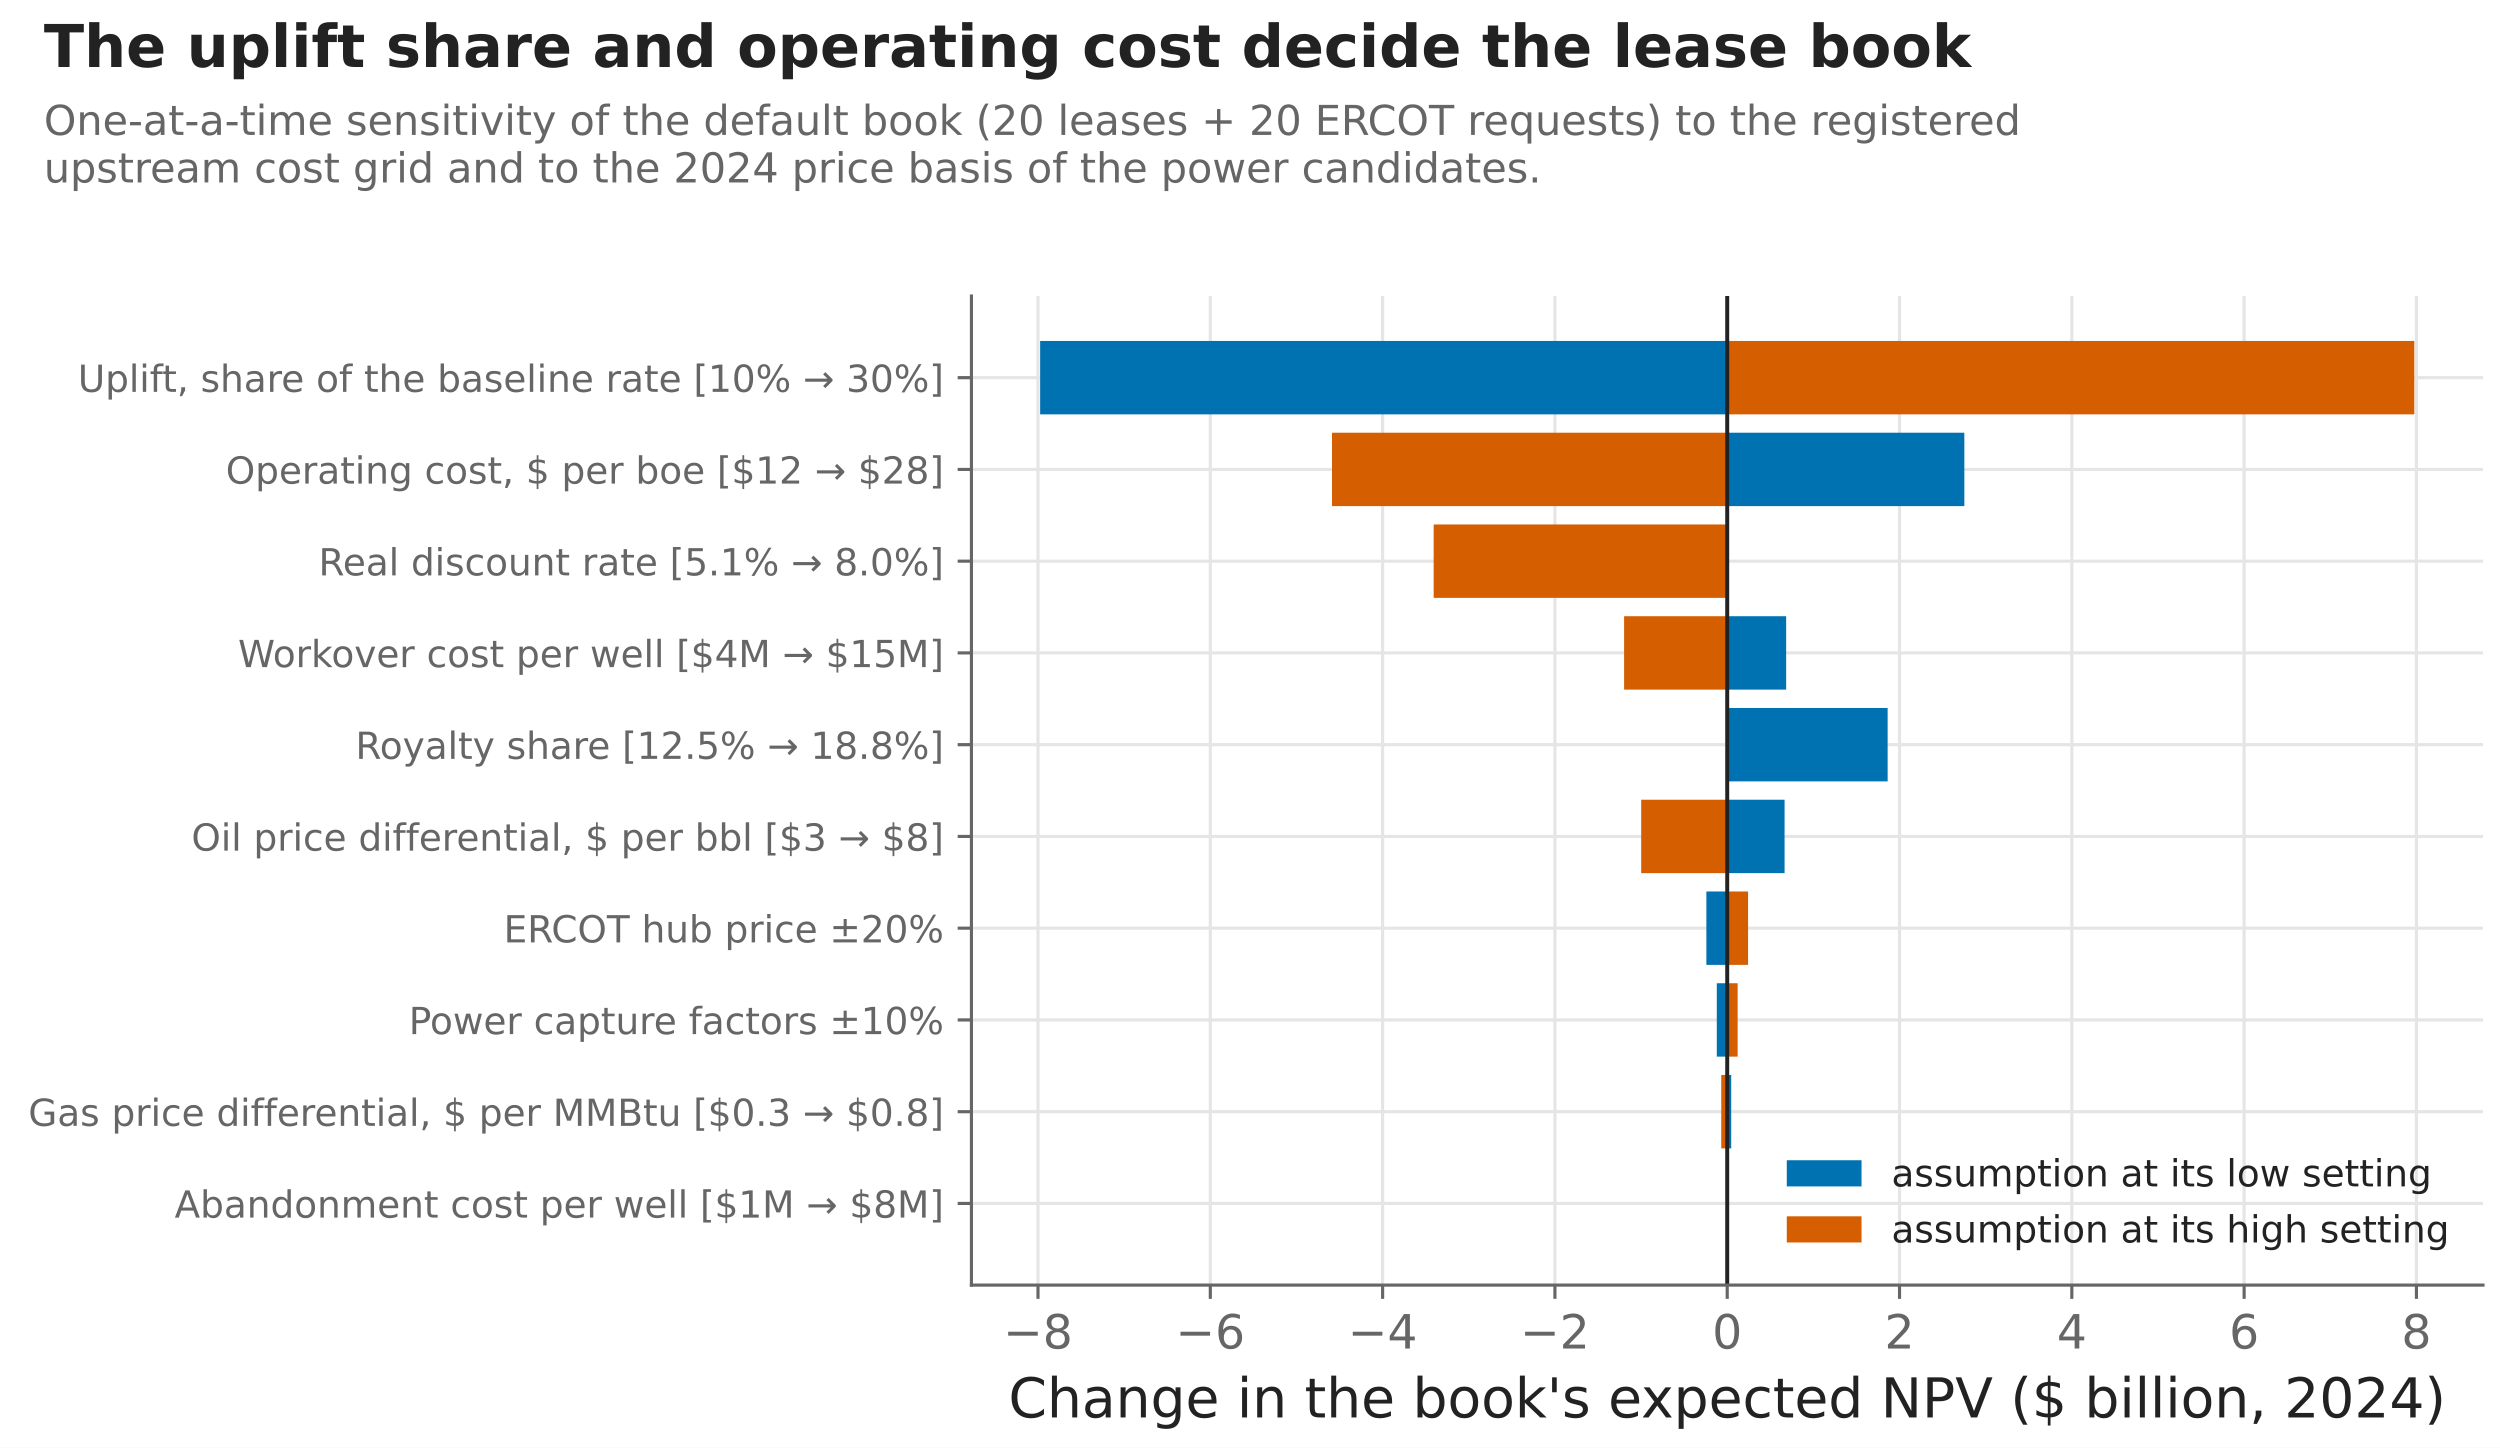
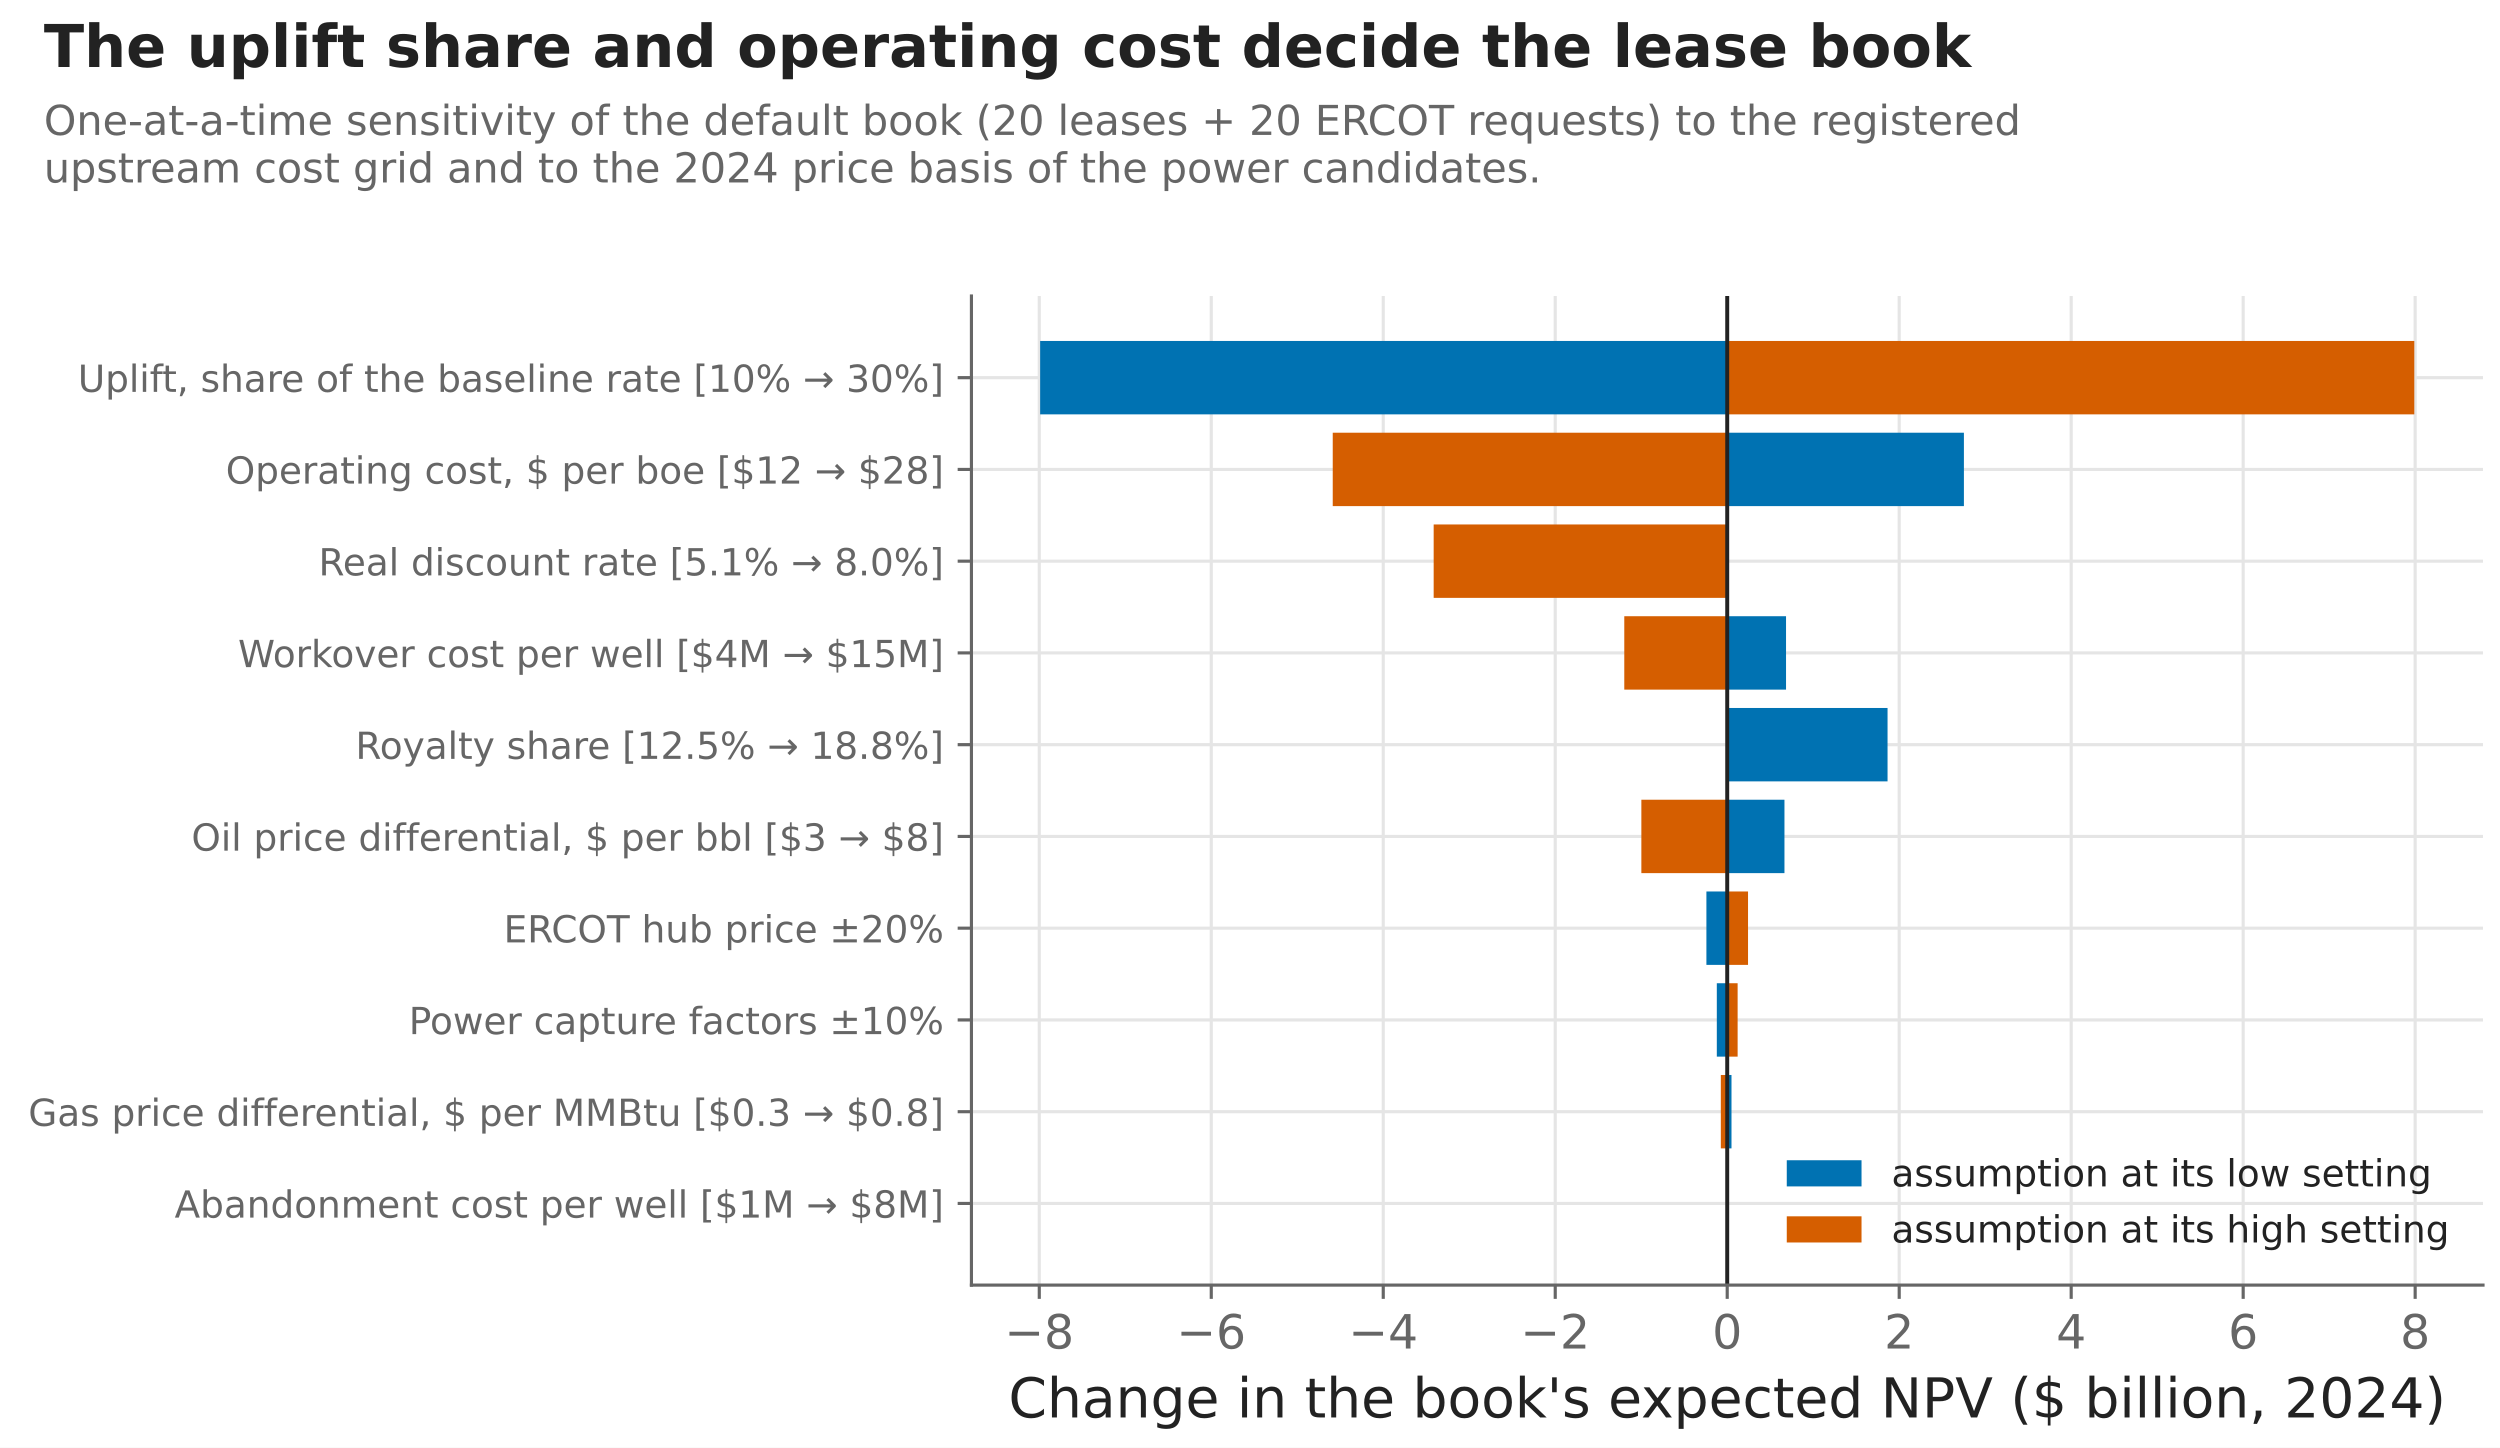
<svg xmlns="http://www.w3.org/2000/svg" xmlns:xlink="http://www.w3.org/1999/xlink" width="635.39pt" height="367.937pt" viewBox="0 0 635.39 367.937" version="1.1">
  <defs>
    <style type="text/css">*{stroke-linejoin: round; stroke-linecap: butt}</style>
  </defs>
  <g id="figure_1">
    <g id="patch_1">
      <path d="M 0 367.937  L 635.39 367.937  L 635.39 0  L 0 0  z " style="fill: #ffffff" />
    </g>
    <g id="axes_1">
      <g id="patch_2">
        <path d="M 246.896 326.616  L 631.07 326.616  L 631.07 75.23  L 246.896 75.23  z " style="fill: #ffffff" />
      </g>
      <g id="matplotlib.axis_1">
        <g id="xtick_1">
          <g id="line2d_1">
-             <path d="M 263.815 326.616  L 263.815 75.23  " clip-path="url(#p27f0724fc9)" style="fill: none; stroke: #e5e5e5; stroke-width: 0.8; stroke-linecap: square" />
+             <path d="M 264.138 326.616  L 264.138 75.23  " clip-path="url(#p27f0724fc9)" style="fill: none; stroke: #e5e5e5; stroke-width: 0.8; stroke-linecap: square" />
          </g>
          <g id="line2d_2">
            <defs>
              <path id="me00eba5936" d="M 0 0  L 0 3.5  " style="stroke: #666666; stroke-width: 0.8" />
            </defs>
            <g>
-               <use xlink:href="#me00eba5936" x="263.815" y="326.616" style="fill: #666666; stroke: #666666; stroke-width: 0.8" />
+               <use xlink:href="#me00eba5936" x="264.138" y="326.616" style="fill: #666666; stroke: #666666; stroke-width: 0.8" />
            </g>
          </g>
          <g id="text_1">
-             <text style="font-size: 12px; font-family: 'DejaVu Sans', 'Bitstream Vera Sans', 'Computer Modern Sans Serif', 'Lucida Grande', 'Verdana', 'Geneva', 'Lucid', 'Arial', 'Helvetica', 'Avant Garde', sans-serif; text-anchor: middle; fill: #666666" x="263.815" y="342.734" transform="rotate(-0 263.8152 342.7336)">−8</text>
+             <text style="font-size: 12px; font-family: 'DejaVu Sans', 'Bitstream Vera Sans', 'Computer Modern Sans Serif', 'Lucida Grande', 'Verdana', 'Geneva', 'Lucid', 'Arial', 'Helvetica', 'Avant Garde', sans-serif; text-anchor: middle; fill: #666666" x="264.138" y="342.734" transform="rotate(-0 264.1384 342.7336)">−8</text>
          </g>
        </g>
        <g id="xtick_2">
          <g id="line2d_3">
-             <path d="M 307.607 326.616  L 307.607 75.23  " clip-path="url(#p27f0724fc9)" style="fill: none; stroke: #e5e5e5; stroke-width: 0.8; stroke-linecap: square" />
+             <path d="M 307.85 326.616  L 307.85 75.23  " clip-path="url(#p27f0724fc9)" style="fill: none; stroke: #e5e5e5; stroke-width: 0.8; stroke-linecap: square" />
          </g>
          <g id="line2d_4">
            <g>
-               <use xlink:href="#me00eba5936" x="307.607" y="326.616" style="fill: #666666; stroke: #666666; stroke-width: 0.8" />
+               <use xlink:href="#me00eba5936" x="307.85" y="326.616" style="fill: #666666; stroke: #666666; stroke-width: 0.8" />
            </g>
          </g>
          <g id="text_2">
-             <text style="font-size: 12px; font-family: 'DejaVu Sans', 'Bitstream Vera Sans', 'Computer Modern Sans Serif', 'Lucida Grande', 'Verdana', 'Geneva', 'Lucid', 'Arial', 'Helvetica', 'Avant Garde', sans-serif; text-anchor: middle; fill: #666666" x="307.607" y="342.734" transform="rotate(-0 307.6072 342.7336)">−6</text>
+             <text style="font-size: 12px; font-family: 'DejaVu Sans', 'Bitstream Vera Sans', 'Computer Modern Sans Serif', 'Lucida Grande', 'Verdana', 'Geneva', 'Lucid', 'Arial', 'Helvetica', 'Avant Garde', sans-serif; text-anchor: middle; fill: #666666" x="307.85" y="342.734" transform="rotate(-0 307.8496 342.7336)">−6</text>
          </g>
        </g>
        <g id="xtick_3">
          <g id="line2d_5">
-             <path d="M 351.399 326.616  L 351.399 75.23  " clip-path="url(#p27f0724fc9)" style="fill: none; stroke: #e5e5e5; stroke-width: 0.8; stroke-linecap: square" />
+             <path d="M 351.561 326.616  L 351.561 75.23  " clip-path="url(#p27f0724fc9)" style="fill: none; stroke: #e5e5e5; stroke-width: 0.8; stroke-linecap: square" />
          </g>
          <g id="line2d_6">
            <g>
-               <use xlink:href="#me00eba5936" x="351.399" y="326.616" style="fill: #666666; stroke: #666666; stroke-width: 0.8" />
+               <use xlink:href="#me00eba5936" x="351.561" y="326.616" style="fill: #666666; stroke: #666666; stroke-width: 0.8" />
            </g>
          </g>
          <g id="text_3">
-             <text style="font-size: 12px; font-family: 'DejaVu Sans', 'Bitstream Vera Sans', 'Computer Modern Sans Serif', 'Lucida Grande', 'Verdana', 'Geneva', 'Lucid', 'Arial', 'Helvetica', 'Avant Garde', sans-serif; text-anchor: middle; fill: #666666" x="351.399" y="342.734" transform="rotate(-0 351.3992 342.7336)">−4</text>
+             <text style="font-size: 12px; font-family: 'DejaVu Sans', 'Bitstream Vera Sans', 'Computer Modern Sans Serif', 'Lucida Grande', 'Verdana', 'Geneva', 'Lucid', 'Arial', 'Helvetica', 'Avant Garde', sans-serif; text-anchor: middle; fill: #666666" x="351.561" y="342.734" transform="rotate(-0 351.5608 342.7336)">−4</text>
          </g>
        </g>
        <g id="xtick_4">
          <g id="line2d_7">
-             <path d="M 395.191 326.616  L 395.191 75.23  " clip-path="url(#p27f0724fc9)" style="fill: none; stroke: #e5e5e5; stroke-width: 0.8; stroke-linecap: square" />
+             <path d="M 395.272 326.616  L 395.272 75.23  " clip-path="url(#p27f0724fc9)" style="fill: none; stroke: #e5e5e5; stroke-width: 0.8; stroke-linecap: square" />
          </g>
          <g id="line2d_8">
            <g>
-               <use xlink:href="#me00eba5936" x="395.191" y="326.616" style="fill: #666666; stroke: #666666; stroke-width: 0.8" />
+               <use xlink:href="#me00eba5936" x="395.272" y="326.616" style="fill: #666666; stroke: #666666; stroke-width: 0.8" />
            </g>
          </g>
          <g id="text_4">
-             <text style="font-size: 12px; font-family: 'DejaVu Sans', 'Bitstream Vera Sans', 'Computer Modern Sans Serif', 'Lucida Grande', 'Verdana', 'Geneva', 'Lucid', 'Arial', 'Helvetica', 'Avant Garde', sans-serif; text-anchor: middle; fill: #666666" x="395.191" y="342.734" transform="rotate(-0 395.1911 342.7336)">−2</text>
+             <text style="font-size: 12px; font-family: 'DejaVu Sans', 'Bitstream Vera Sans', 'Computer Modern Sans Serif', 'Lucida Grande', 'Verdana', 'Geneva', 'Lucid', 'Arial', 'Helvetica', 'Avant Garde', sans-serif; text-anchor: middle; fill: #666666" x="395.272" y="342.734" transform="rotate(-0 395.2719 342.7336)">−2</text>
          </g>
        </g>
        <g id="xtick_5">
          <g id="line2d_9">
            <path d="M 438.983 326.616  L 438.983 75.23  " clip-path="url(#p27f0724fc9)" style="fill: none; stroke: #e5e5e5; stroke-width: 0.8; stroke-linecap: square" />
          </g>
          <g id="line2d_10">
            <g>
              <use xlink:href="#me00eba5936" x="438.983" y="326.616" style="fill: #666666; stroke: #666666; stroke-width: 0.8" />
            </g>
          </g>
          <g id="text_5">
            <text style="font-size: 12px; font-family: 'DejaVu Sans', 'Bitstream Vera Sans', 'Computer Modern Sans Serif', 'Lucida Grande', 'Verdana', 'Geneva', 'Lucid', 'Arial', 'Helvetica', 'Avant Garde', sans-serif; text-anchor: middle; fill: #666666" x="438.983" y="342.734" transform="rotate(-0 438.9831 342.7336)">0</text>
          </g>
        </g>
        <g id="xtick_6">
          <g id="line2d_11">
-             <path d="M 482.775 326.616  L 482.775 75.23  " clip-path="url(#p27f0724fc9)" style="fill: none; stroke: #e5e5e5; stroke-width: 0.8; stroke-linecap: square" />
+             <path d="M 482.694 326.616  L 482.694 75.23  " clip-path="url(#p27f0724fc9)" style="fill: none; stroke: #e5e5e5; stroke-width: 0.8; stroke-linecap: square" />
          </g>
          <g id="line2d_12">
            <g>
-               <use xlink:href="#me00eba5936" x="482.775" y="326.616" style="fill: #666666; stroke: #666666; stroke-width: 0.8" />
+               <use xlink:href="#me00eba5936" x="482.694" y="326.616" style="fill: #666666; stroke: #666666; stroke-width: 0.8" />
            </g>
          </g>
          <g id="text_6">
-             <text style="font-size: 12px; font-family: 'DejaVu Sans', 'Bitstream Vera Sans', 'Computer Modern Sans Serif', 'Lucida Grande', 'Verdana', 'Geneva', 'Lucid', 'Arial', 'Helvetica', 'Avant Garde', sans-serif; text-anchor: middle; fill: #666666" x="482.775" y="342.734" transform="rotate(-0 482.7751 342.7336)">2</text>
+             <text style="font-size: 12px; font-family: 'DejaVu Sans', 'Bitstream Vera Sans', 'Computer Modern Sans Serif', 'Lucida Grande', 'Verdana', 'Geneva', 'Lucid', 'Arial', 'Helvetica', 'Avant Garde', sans-serif; text-anchor: middle; fill: #666666" x="482.694" y="342.734" transform="rotate(-0 482.6943 342.7336)">2</text>
          </g>
        </g>
        <g id="xtick_7">
          <g id="line2d_13">
-             <path d="M 526.567 326.616  L 526.567 75.23  " clip-path="url(#p27f0724fc9)" style="fill: none; stroke: #e5e5e5; stroke-width: 0.8; stroke-linecap: square" />
+             <path d="M 526.405 326.616  L 526.405 75.23  " clip-path="url(#p27f0724fc9)" style="fill: none; stroke: #e5e5e5; stroke-width: 0.8; stroke-linecap: square" />
          </g>
          <g id="line2d_14">
            <g>
-               <use xlink:href="#me00eba5936" x="526.567" y="326.616" style="fill: #666666; stroke: #666666; stroke-width: 0.8" />
+               <use xlink:href="#me00eba5936" x="526.405" y="326.616" style="fill: #666666; stroke: #666666; stroke-width: 0.8" />
            </g>
          </g>
          <g id="text_7">
-             <text style="font-size: 12px; font-family: 'DejaVu Sans', 'Bitstream Vera Sans', 'Computer Modern Sans Serif', 'Lucida Grande', 'Verdana', 'Geneva', 'Lucid', 'Arial', 'Helvetica', 'Avant Garde', sans-serif; text-anchor: middle; fill: #666666" x="526.567" y="342.734" transform="rotate(-0 526.5671 342.7336)">4</text>
+             <text style="font-size: 12px; font-family: 'DejaVu Sans', 'Bitstream Vera Sans', 'Computer Modern Sans Serif', 'Lucida Grande', 'Verdana', 'Geneva', 'Lucid', 'Arial', 'Helvetica', 'Avant Garde', sans-serif; text-anchor: middle; fill: #666666" x="526.405" y="342.734" transform="rotate(-0 526.4055 342.7336)">4</text>
          </g>
        </g>
        <g id="xtick_8">
          <g id="line2d_15">
-             <path d="M 570.359 326.616  L 570.359 75.23  " clip-path="url(#p27f0724fc9)" style="fill: none; stroke: #e5e5e5; stroke-width: 0.8; stroke-linecap: square" />
+             <path d="M 570.117 326.616  L 570.117 75.23  " clip-path="url(#p27f0724fc9)" style="fill: none; stroke: #e5e5e5; stroke-width: 0.8; stroke-linecap: square" />
          </g>
          <g id="line2d_16">
            <g>
-               <use xlink:href="#me00eba5936" x="570.359" y="326.616" style="fill: #666666; stroke: #666666; stroke-width: 0.8" />
+               <use xlink:href="#me00eba5936" x="570.117" y="326.616" style="fill: #666666; stroke: #666666; stroke-width: 0.8" />
            </g>
          </g>
          <g id="text_8">
-             <text style="font-size: 12px; font-family: 'DejaVu Sans', 'Bitstream Vera Sans', 'Computer Modern Sans Serif', 'Lucida Grande', 'Verdana', 'Geneva', 'Lucid', 'Arial', 'Helvetica', 'Avant Garde', sans-serif; text-anchor: middle; fill: #666666" x="570.359" y="342.734" transform="rotate(-0 570.3591 342.7336)">6</text>
+             <text style="font-size: 12px; font-family: 'DejaVu Sans', 'Bitstream Vera Sans', 'Computer Modern Sans Serif', 'Lucida Grande', 'Verdana', 'Geneva', 'Lucid', 'Arial', 'Helvetica', 'Avant Garde', sans-serif; text-anchor: middle; fill: #666666" x="570.117" y="342.734" transform="rotate(-0 570.1167 342.7336)">6</text>
          </g>
        </g>
        <g id="xtick_9">
          <g id="line2d_17">
-             <path d="M 614.151 326.616  L 614.151 75.23  " clip-path="url(#p27f0724fc9)" style="fill: none; stroke: #e5e5e5; stroke-width: 0.8; stroke-linecap: square" />
+             <path d="M 613.828 326.616  L 613.828 75.23  " clip-path="url(#p27f0724fc9)" style="fill: none; stroke: #e5e5e5; stroke-width: 0.8; stroke-linecap: square" />
          </g>
          <g id="line2d_18">
            <g>
-               <use xlink:href="#me00eba5936" x="614.151" y="326.616" style="fill: #666666; stroke: #666666; stroke-width: 0.8" />
+               <use xlink:href="#me00eba5936" x="613.828" y="326.616" style="fill: #666666; stroke: #666666; stroke-width: 0.8" />
            </g>
          </g>
          <g id="text_9">
-             <text style="font-size: 12px; font-family: 'DejaVu Sans', 'Bitstream Vera Sans', 'Computer Modern Sans Serif', 'Lucida Grande', 'Verdana', 'Geneva', 'Lucid', 'Arial', 'Helvetica', 'Avant Garde', sans-serif; text-anchor: middle; fill: #666666" x="614.151" y="342.734" transform="rotate(-0 614.1511 342.7336)">8</text>
+             <text style="font-size: 12px; font-family: 'DejaVu Sans', 'Bitstream Vera Sans', 'Computer Modern Sans Serif', 'Lucida Grande', 'Verdana', 'Geneva', 'Lucid', 'Arial', 'Helvetica', 'Avant Garde', sans-serif; text-anchor: middle; fill: #666666" x="613.828" y="342.734" transform="rotate(-0 613.8279 342.7336)">8</text>
          </g>
        </g>
        <g id="text_10">
          <text style="font-size: 14px; font-family: 'DejaVu Sans', 'Bitstream Vera Sans', 'Computer Modern Sans Serif', 'Lucida Grande', 'Verdana', 'Geneva', 'Lucid', 'Arial', 'Helvetica', 'Avant Garde', sans-serif; text-anchor: middle; fill: #222222" x="438.983" y="360.254" transform="rotate(-0 438.9831 360.2542)">Change in the book's expected NPV ($ billion, 2024)</text>
        </g>
      </g>
      <g id="matplotlib.axis_2">
        <g id="ytick_1">
          <g id="line2d_19">
            <path d="M 246.896 305.862  L 631.07 305.862  " clip-path="url(#p27f0724fc9)" style="fill: none; stroke: #e5e5e5; stroke-width: 0.8; stroke-linecap: square" />
          </g>
          <g id="line2d_20">
            <defs>
              <path id="mce5acbc380" d="M 0 0  L -3.5 0  " style="stroke: #666666; stroke-width: 0.8" />
            </defs>
            <g>
              <use xlink:href="#mce5acbc380" x="246.896" y="305.862" style="fill: #666666; stroke: #666666; stroke-width: 0.8" />
            </g>
          </g>
          <g id="text_11">
            <text style="font-size: 9.5px; font-family: 'DejaVu Sans', 'Bitstream Vera Sans', 'Computer Modern Sans Serif', 'Lucida Grande', 'Verdana', 'Geneva', 'Lucid', 'Arial', 'Helvetica', 'Avant Garde', sans-serif; text-anchor: end; fill: #666666" x="239.896" y="309.471" transform="rotate(-0 239.8963 309.4711)">Abandonment cost per well  [$1M → $8M]</text>
          </g>
        </g>
        <g id="ytick_2">
          <g id="line2d_21">
            <path d="M 246.896 282.542  L 631.07 282.542  " clip-path="url(#p27f0724fc9)" style="fill: none; stroke: #e5e5e5; stroke-width: 0.8; stroke-linecap: square" />
          </g>
          <g id="line2d_22">
            <g>
              <use xlink:href="#mce5acbc380" x="246.896" y="282.542" style="fill: #666666; stroke: #666666; stroke-width: 0.8" />
            </g>
          </g>
          <g id="text_12">
            <text style="font-size: 9.5px; font-family: 'DejaVu Sans', 'Bitstream Vera Sans', 'Computer Modern Sans Serif', 'Lucida Grande', 'Verdana', 'Geneva', 'Lucid', 'Arial', 'Helvetica', 'Avant Garde', sans-serif; text-anchor: end; fill: #666666" x="239.896" y="286.151" transform="rotate(-0 239.8963 286.1514)">Gas price differential, $ per MMBtu  [$0.3 → $0.8]</text>
          </g>
        </g>
        <g id="ytick_3">
          <g id="line2d_23">
            <path d="M 246.896 259.222  L 631.07 259.222  " clip-path="url(#p27f0724fc9)" style="fill: none; stroke: #e5e5e5; stroke-width: 0.8; stroke-linecap: square" />
          </g>
          <g id="line2d_24">
            <g>
              <use xlink:href="#mce5acbc380" x="246.896" y="259.222" style="fill: #666666; stroke: #666666; stroke-width: 0.8" />
            </g>
          </g>
          <g id="text_13">
            <text style="font-size: 9.5px; font-family: 'DejaVu Sans', 'Bitstream Vera Sans', 'Computer Modern Sans Serif', 'Lucida Grande', 'Verdana', 'Geneva', 'Lucid', 'Arial', 'Helvetica', 'Avant Garde', sans-serif; text-anchor: end; fill: #666666" x="239.896" y="262.832" transform="rotate(-0 239.8963 262.8317)">Power capture factors ±10%</text>
          </g>
        </g>
        <g id="ytick_4">
          <g id="line2d_25">
            <path d="M 246.896 235.903  L 631.07 235.903  " clip-path="url(#p27f0724fc9)" style="fill: none; stroke: #e5e5e5; stroke-width: 0.8; stroke-linecap: square" />
          </g>
          <g id="line2d_26">
            <g>
              <use xlink:href="#mce5acbc380" x="246.896" y="235.903" style="fill: #666666; stroke: #666666; stroke-width: 0.8" />
            </g>
          </g>
          <g id="text_14">
            <text style="font-size: 9.5px; font-family: 'DejaVu Sans', 'Bitstream Vera Sans', 'Computer Modern Sans Serif', 'Lucida Grande', 'Verdana', 'Geneva', 'Lucid', 'Arial', 'Helvetica', 'Avant Garde', sans-serif; text-anchor: end; fill: #666666" x="239.896" y="239.512" transform="rotate(-0 239.8963 239.5121)">ERCOT hub price ±20%</text>
          </g>
        </g>
        <g id="ytick_5">
          <g id="line2d_27">
            <path d="M 246.896 212.583  L 631.07 212.583  " clip-path="url(#p27f0724fc9)" style="fill: none; stroke: #e5e5e5; stroke-width: 0.8; stroke-linecap: square" />
          </g>
          <g id="line2d_28">
            <g>
              <use xlink:href="#mce5acbc380" x="246.896" y="212.583" style="fill: #666666; stroke: #666666; stroke-width: 0.8" />
            </g>
          </g>
          <g id="text_15">
            <text style="font-size: 9.5px; font-family: 'DejaVu Sans', 'Bitstream Vera Sans', 'Computer Modern Sans Serif', 'Lucida Grande', 'Verdana', 'Geneva', 'Lucid', 'Arial', 'Helvetica', 'Avant Garde', sans-serif; text-anchor: end; fill: #666666" x="239.896" y="216.192" transform="rotate(-0 239.8963 216.1924)">Oil price differential, $ per bbl  [$3 → $8]</text>
          </g>
        </g>
        <g id="ytick_6">
          <g id="line2d_29">
            <path d="M 246.896 189.263  L 631.07 189.263  " clip-path="url(#p27f0724fc9)" style="fill: none; stroke: #e5e5e5; stroke-width: 0.8; stroke-linecap: square" />
          </g>
          <g id="line2d_30">
            <g>
              <use xlink:href="#mce5acbc380" x="246.896" y="189.263" style="fill: #666666; stroke: #666666; stroke-width: 0.8" />
            </g>
          </g>
          <g id="text_16">
            <text style="font-size: 9.5px; font-family: 'DejaVu Sans', 'Bitstream Vera Sans', 'Computer Modern Sans Serif', 'Lucida Grande', 'Verdana', 'Geneva', 'Lucid', 'Arial', 'Helvetica', 'Avant Garde', sans-serif; text-anchor: end; fill: #666666" x="239.896" y="192.873" transform="rotate(-0 239.8963 192.8727)">Royalty share  [12.5% → 18.8%]</text>
          </g>
        </g>
        <g id="ytick_7">
          <g id="line2d_31">
            <path d="M 246.896 165.944  L 631.07 165.944  " clip-path="url(#p27f0724fc9)" style="fill: none; stroke: #e5e5e5; stroke-width: 0.8; stroke-linecap: square" />
          </g>
          <g id="line2d_32">
            <g>
              <use xlink:href="#mce5acbc380" x="246.896" y="165.944" style="fill: #666666; stroke: #666666; stroke-width: 0.8" />
            </g>
          </g>
          <g id="text_17">
            <text style="font-size: 9.5px; font-family: 'DejaVu Sans', 'Bitstream Vera Sans', 'Computer Modern Sans Serif', 'Lucida Grande', 'Verdana', 'Geneva', 'Lucid', 'Arial', 'Helvetica', 'Avant Garde', sans-serif; text-anchor: end; fill: #666666" x="239.896" y="169.553" transform="rotate(-0 239.8963 169.553)">Workover cost per well  [$4M → $15M]</text>
          </g>
        </g>
        <g id="ytick_8">
          <g id="line2d_33">
            <path d="M 246.896 142.624  L 631.07 142.624  " clip-path="url(#p27f0724fc9)" style="fill: none; stroke: #e5e5e5; stroke-width: 0.8; stroke-linecap: square" />
          </g>
          <g id="line2d_34">
            <g>
              <use xlink:href="#mce5acbc380" x="246.896" y="142.624" style="fill: #666666; stroke: #666666; stroke-width: 0.8" />
            </g>
          </g>
          <g id="text_18">
            <text style="font-size: 9.5px; font-family: 'DejaVu Sans', 'Bitstream Vera Sans', 'Computer Modern Sans Serif', 'Lucida Grande', 'Verdana', 'Geneva', 'Lucid', 'Arial', 'Helvetica', 'Avant Garde', sans-serif; text-anchor: end; fill: #666666" x="239.896" y="146.233" transform="rotate(-0 239.8963 146.2333)">Real discount rate  [5.1% → 8.0%]</text>
          </g>
        </g>
        <g id="ytick_9">
          <g id="line2d_35">
            <path d="M 246.896 119.304  L 631.07 119.304  " clip-path="url(#p27f0724fc9)" style="fill: none; stroke: #e5e5e5; stroke-width: 0.8; stroke-linecap: square" />
          </g>
          <g id="line2d_36">
            <g>
              <use xlink:href="#mce5acbc380" x="246.896" y="119.304" style="fill: #666666; stroke: #666666; stroke-width: 0.8" />
            </g>
          </g>
          <g id="text_19">
            <text style="font-size: 9.5px; font-family: 'DejaVu Sans', 'Bitstream Vera Sans', 'Computer Modern Sans Serif', 'Lucida Grande', 'Verdana', 'Geneva', 'Lucid', 'Arial', 'Helvetica', 'Avant Garde', sans-serif; text-anchor: end; fill: #666666" x="239.896" y="122.914" transform="rotate(-0 239.8963 122.9136)">Operating cost, $ per boe  [$12 → $28]</text>
          </g>
        </g>
        <g id="ytick_10">
          <g id="line2d_37">
            <path d="M 246.896 95.985  L 631.07 95.985  " clip-path="url(#p27f0724fc9)" style="fill: none; stroke: #e5e5e5; stroke-width: 0.8; stroke-linecap: square" />
          </g>
          <g id="line2d_38">
            <g>
              <use xlink:href="#mce5acbc380" x="246.896" y="95.985" style="fill: #666666; stroke: #666666; stroke-width: 0.8" />
            </g>
          </g>
          <g id="text_20">
            <text style="font-size: 9.5px; font-family: 'DejaVu Sans', 'Bitstream Vera Sans', 'Computer Modern Sans Serif', 'Lucida Grande', 'Verdana', 'Geneva', 'Lucid', 'Arial', 'Helvetica', 'Avant Garde', sans-serif; text-anchor: end; fill: #666666" x="239.896" y="99.594" transform="rotate(-0 239.8963 99.59396)">Uplift, share of the baseline rate  [10% → 30%]</text>
          </g>
        </g>
      </g>
      <g id="patch_3">
        <path d="M 438.983 315.19  L 438.983 315.19  L 438.983 296.534  L 438.983 296.534  z " clip-path="url(#p27f0724fc9)" style="fill: #0072b2" />
      </g>
      <g id="patch_4">
-         <path d="M 438.983 291.87  L 439.995 291.87  L 439.995 273.214  L 438.983 273.214  z " clip-path="url(#p27f0724fc9)" style="fill: #0072b2" />
+         <path d="M 438.983 291.87  L 440.069 291.87  L 440.069 273.214  L 438.983 273.214  z " clip-path="url(#p27f0724fc9)" style="fill: #0072b2" />
      </g>
      <g id="patch_5">
-         <path d="M 438.983 268.55  L 436.333 268.55  L 436.333 249.895  L 438.983 249.895  z " clip-path="url(#p27f0724fc9)" style="fill: #0072b2" />
+         <path d="M 438.983 268.55  L 436.338 268.55  L 436.338 249.895  L 438.983 249.895  z " clip-path="url(#p27f0724fc9)" style="fill: #0072b2" />
      </g>
      <g id="patch_6">
-         <path d="M 438.983 245.231  L 433.683 245.231  L 433.683 226.575  L 438.983 226.575  z " clip-path="url(#p27f0724fc9)" style="fill: #0072b2" />
+         <path d="M 438.983 245.231  L 433.693 245.231  L 433.693 226.575  L 438.983 226.575  z " clip-path="url(#p27f0724fc9)" style="fill: #0072b2" />
      </g>
      <g id="patch_7">
-         <path d="M 438.983 221.911  L 453.557 221.911  L 453.557 203.255  L 438.983 203.255  z " clip-path="url(#p27f0724fc9)" style="fill: #0072b2" />
+         <path d="M 438.983 221.911  L 453.53 221.911  L 453.53 203.255  L 438.983 203.255  z " clip-path="url(#p27f0724fc9)" style="fill: #0072b2" />
      </g>
      <g id="patch_8">
-         <path d="M 438.983 198.591  L 479.756 198.591  L 479.756 179.936  L 438.983 179.936  z " clip-path="url(#p27f0724fc9)" style="fill: #0072b2" />
+         <path d="M 438.983 198.591  L 479.731 198.591  L 479.731 179.936  L 438.983 179.936  z " clip-path="url(#p27f0724fc9)" style="fill: #0072b2" />
      </g>
      <g id="patch_9">
-         <path d="M 438.983 175.272  L 453.96 175.272  L 453.96 156.616  L 438.983 156.616  z " clip-path="url(#p27f0724fc9)" style="fill: #0072b2" />
+         <path d="M 438.983 175.272  L 453.932 175.272  L 453.932 156.616  L 438.983 156.616  z " clip-path="url(#p27f0724fc9)" style="fill: #0072b2" />
      </g>
      <g id="patch_10">
        <path d="M 438.983 151.952  L 438.983 151.952  L 438.983 133.296  L 438.983 133.296  z " clip-path="url(#p27f0724fc9)" style="fill: #0072b2" />
      </g>
      <g id="patch_11">
-         <path d="M 438.983 128.632  L 499.25 128.632  L 499.25 109.977  L 438.983 109.977  z " clip-path="url(#p27f0724fc9)" style="fill: #0072b2" />
+         <path d="M 438.983 128.632  L 499.139 128.632  L 499.139 109.977  L 438.983 109.977  z " clip-path="url(#p27f0724fc9)" style="fill: #0072b2" />
      </g>
      <g id="patch_12">
        <path d="M 438.983 105.313  L 264.359 105.313  L 264.359 86.657  L 438.983 86.657  z " clip-path="url(#p27f0724fc9)" style="fill: #0072b2" />
      </g>
      <g id="patch_13">
        <path d="M 438.983 315.19  L 438.983 315.19  L 438.983 296.534  L 438.983 296.534  z " clip-path="url(#p27f0724fc9)" style="fill: #d55e00" />
      </g>
      <g id="patch_14">
-         <path d="M 438.983 291.87  L 437.466 291.87  L 437.466 273.214  L 438.983 273.214  z " clip-path="url(#p27f0724fc9)" style="fill: #d55e00" />
+         <path d="M 438.983 291.87  L 437.355 291.87  L 437.355 273.214  L 438.983 273.214  z " clip-path="url(#p27f0724fc9)" style="fill: #d55e00" />
      </g>
      <g id="patch_15">
-         <path d="M 438.983 268.55  L 441.633 268.55  L 441.633 249.895  L 438.983 249.895  z " clip-path="url(#p27f0724fc9)" style="fill: #d55e00" />
+         <path d="M 438.983 268.55  L 441.628 268.55  L 441.628 249.895  L 438.983 249.895  z " clip-path="url(#p27f0724fc9)" style="fill: #d55e00" />
      </g>
      <g id="patch_16">
-         <path d="M 438.983 245.231  L 444.283 245.231  L 444.283 226.575  L 438.983 226.575  z " clip-path="url(#p27f0724fc9)" style="fill: #d55e00" />
+         <path d="M 438.983 245.231  L 444.273 245.231  L 444.273 226.575  L 438.983 226.575  z " clip-path="url(#p27f0724fc9)" style="fill: #d55e00" />
      </g>
      <g id="patch_17">
-         <path d="M 438.983 221.911  L 417.122 221.911  L 417.122 203.255  L 438.983 203.255  z " clip-path="url(#p27f0724fc9)" style="fill: #d55e00" />
+         <path d="M 438.983 221.911  L 417.162 221.911  L 417.162 203.255  L 438.983 203.255  z " clip-path="url(#p27f0724fc9)" style="fill: #d55e00" />
      </g>
      <g id="patch_18">
        <path d="M 438.983 198.591  L 438.983 198.591  L 438.983 179.936  L 438.983 179.936  z " clip-path="url(#p27f0724fc9)" style="fill: #d55e00" />
      </g>
      <g id="patch_19">
-         <path d="M 438.983 175.272  L 412.774 175.272  L 412.774 156.616  L 438.983 156.616  z " clip-path="url(#p27f0724fc9)" style="fill: #d55e00" />
+         <path d="M 438.983 175.272  L 412.822 175.272  L 412.822 156.616  L 438.983 156.616  z " clip-path="url(#p27f0724fc9)" style="fill: #d55e00" />
      </g>
      <g id="patch_20">
-         <path d="M 438.983 151.952  L 364.376 151.952  L 364.376 133.296  L 438.983 133.296  z " clip-path="url(#p27f0724fc9)" style="fill: #d55e00" />
+         <path d="M 438.983 151.952  L 364.375 151.952  L 364.375 133.296  L 438.983 133.296  z " clip-path="url(#p27f0724fc9)" style="fill: #d55e00" />
      </g>
      <g id="patch_21">
-         <path d="M 438.983 128.632  L 338.538 128.632  L 338.538 109.977  L 438.983 109.977  z " clip-path="url(#p27f0724fc9)" style="fill: #d55e00" />
+         <path d="M 438.983 128.632  L 338.723 128.632  L 338.723 109.977  L 438.983 109.977  z " clip-path="url(#p27f0724fc9)" style="fill: #d55e00" />
      </g>
      <g id="patch_22">
        <path d="M 438.983 105.313  L 613.608 105.313  L 613.608 86.657  L 438.983 86.657  z " clip-path="url(#p27f0724fc9)" style="fill: #d55e00" />
      </g>
      <g id="line2d_39">
        <path d="M 438.983 326.616  L 438.983 75.23  " clip-path="url(#p27f0724fc9)" style="fill: none; stroke: #222222; stroke-linecap: square" />
      </g>
      <g id="patch_23">
        <path d="M 246.896 326.616  L 246.896 75.23  " style="fill: none; stroke: #666666; stroke-width: 0.8; stroke-linejoin: miter; stroke-linecap: square" />
      </g>
      <g id="patch_24">
        <path d="M 246.896 326.616  L 631.07 326.616  " style="fill: none; stroke: #666666; stroke-width: 0.8; stroke-linejoin: miter; stroke-linecap: square" />
      </g>
      <g id="legend_1">
        <g id="patch_25">
          <path d="M 454.118 301.533  L 473.118 301.533  L 473.118 294.883  L 454.118 294.883  z " style="fill: #0072b2" />
        </g>
        <g id="text_21">
          <text style="font-size: 9.5px; font-family: 'DejaVu Sans', 'Bitstream Vera Sans', 'Computer Modern Sans Serif', 'Lucida Grande', 'Verdana', 'Geneva', 'Lucid', 'Arial', 'Helvetica', 'Avant Garde', sans-serif; text-anchor: start; fill: #222222" x="480.718" y="301.533" transform="rotate(-0 480.7177 301.5334)">assumption at its low setting</text>
        </g>
        <g id="patch_26">
          <path d="M 454.118 315.784  L 473.118 315.784  L 473.118 309.134  L 454.118 309.134  z " style="fill: #d55e00" />
        </g>
        <g id="text_22">
          <text style="font-size: 9.5px; font-family: 'DejaVu Sans', 'Bitstream Vera Sans', 'Computer Modern Sans Serif', 'Lucida Grande', 'Verdana', 'Geneva', 'Lucid', 'Arial', 'Helvetica', 'Avant Garde', sans-serif; text-anchor: start; fill: #222222" x="480.718" y="315.784" transform="rotate(-0 480.7177 315.7841)">assumption at its high setting</text>
        </g>
      </g>
    </g>
    <g id="text_23">
      <text style="font-weight: 700; font-size: 15px; font-family: 'DejaVu Sans', 'Bitstream Vera Sans', 'Computer Modern Sans Serif', 'Lucida Grande', 'Verdana', 'Geneva', 'Lucid', 'Arial', 'Helvetica', 'Avant Garde', sans-serif; text-anchor: start; fill: #222222" x="11.15" y="17.025" transform="rotate(-0 11.15 17.02547)">The uplift share and operating cost decide the lease book</text>
    </g>
    <g id="text_24">
      <text style="font-size: 10.5px; font-family: 'DejaVu Sans', 'Bitstream Vera Sans', 'Computer Modern Sans Serif', 'Lucida Grande', 'Verdana', 'Geneva', 'Lucid', 'Arial', 'Helvetica', 'Avant Garde', sans-serif; fill: #666666" transform="translate(11.15 34.3023)">One-at-a-time sensitivity of the default book (20 leases + 20 ERCOT requests) to the registered</text>
      <text style="font-size: 10.5px; font-family: 'DejaVu Sans', 'Bitstream Vera Sans', 'Computer Modern Sans Serif', 'Lucida Grande', 'Verdana', 'Geneva', 'Lucid', 'Arial', 'Helvetica', 'Avant Garde', sans-serif; fill: #666666" transform="translate(11.15 46.3773)">upstream cost grid and to the 2024 price basis of the power candidates.</text>
    </g>
  </g>
  <defs>
    <clipPath id="p27f0724fc9">
      <rect x="246.896" y="75.23" width="384.174" height="251.386" />
    </clipPath>
  </defs>
</svg>
